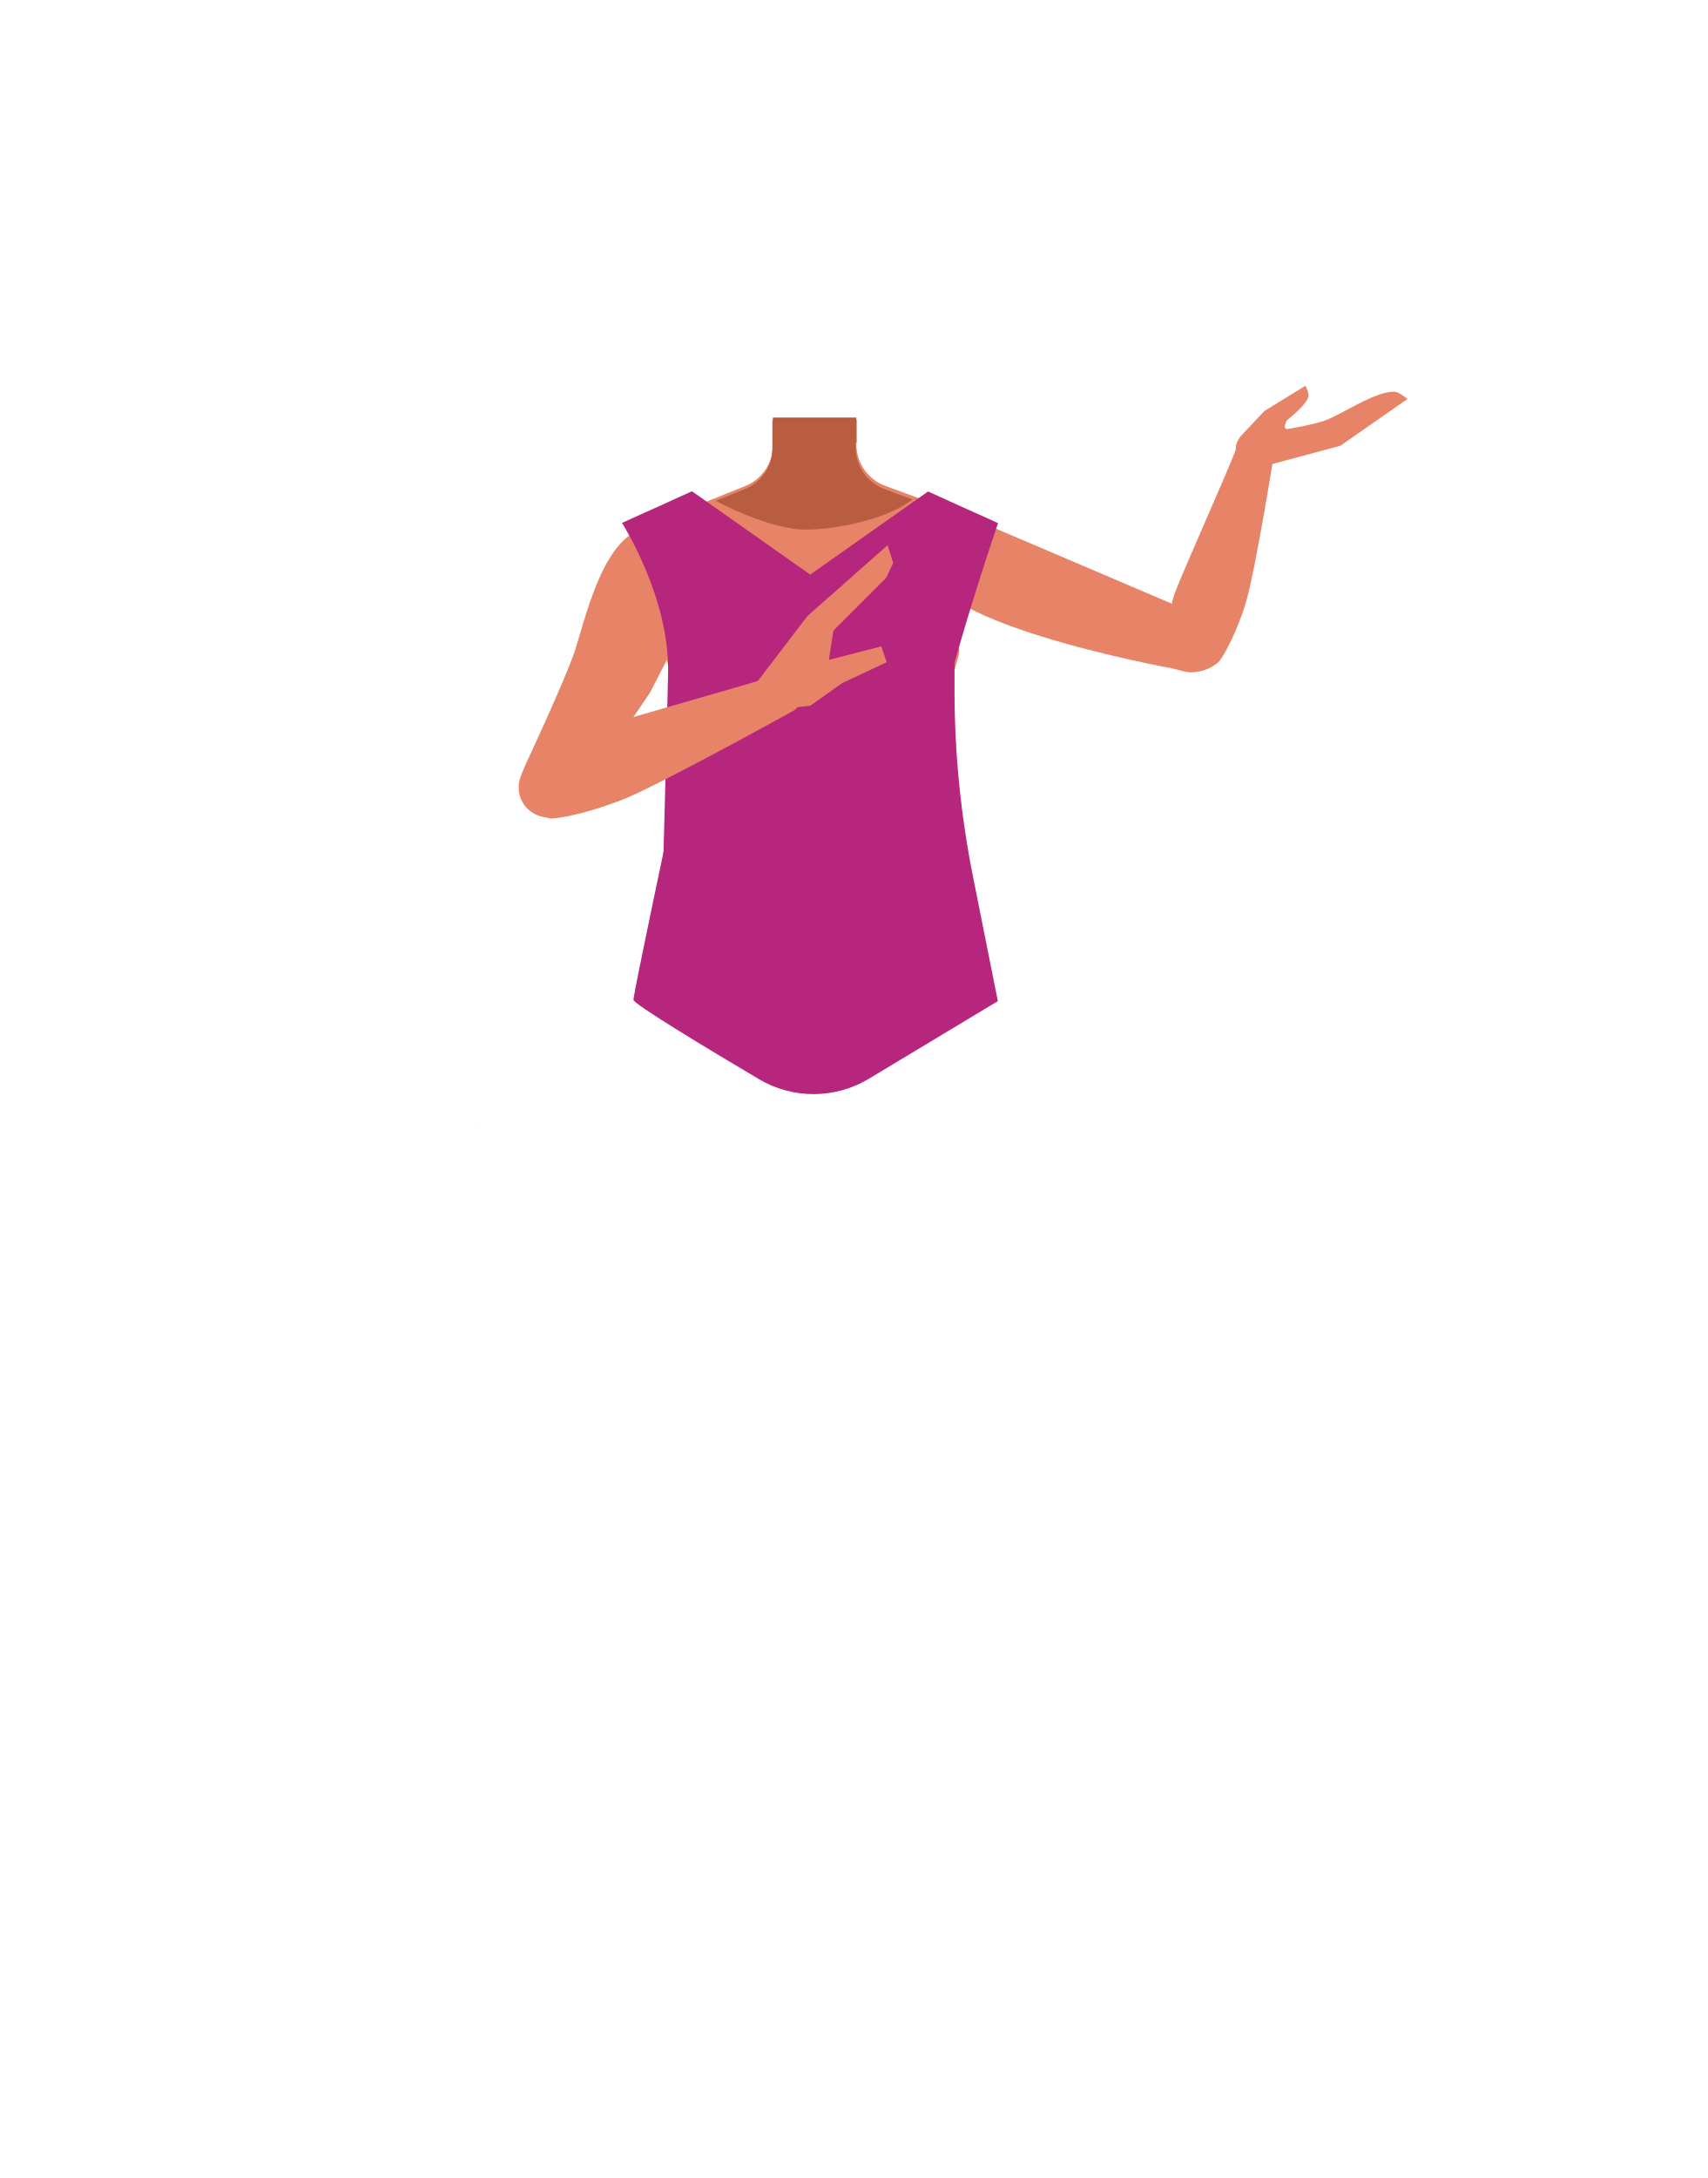
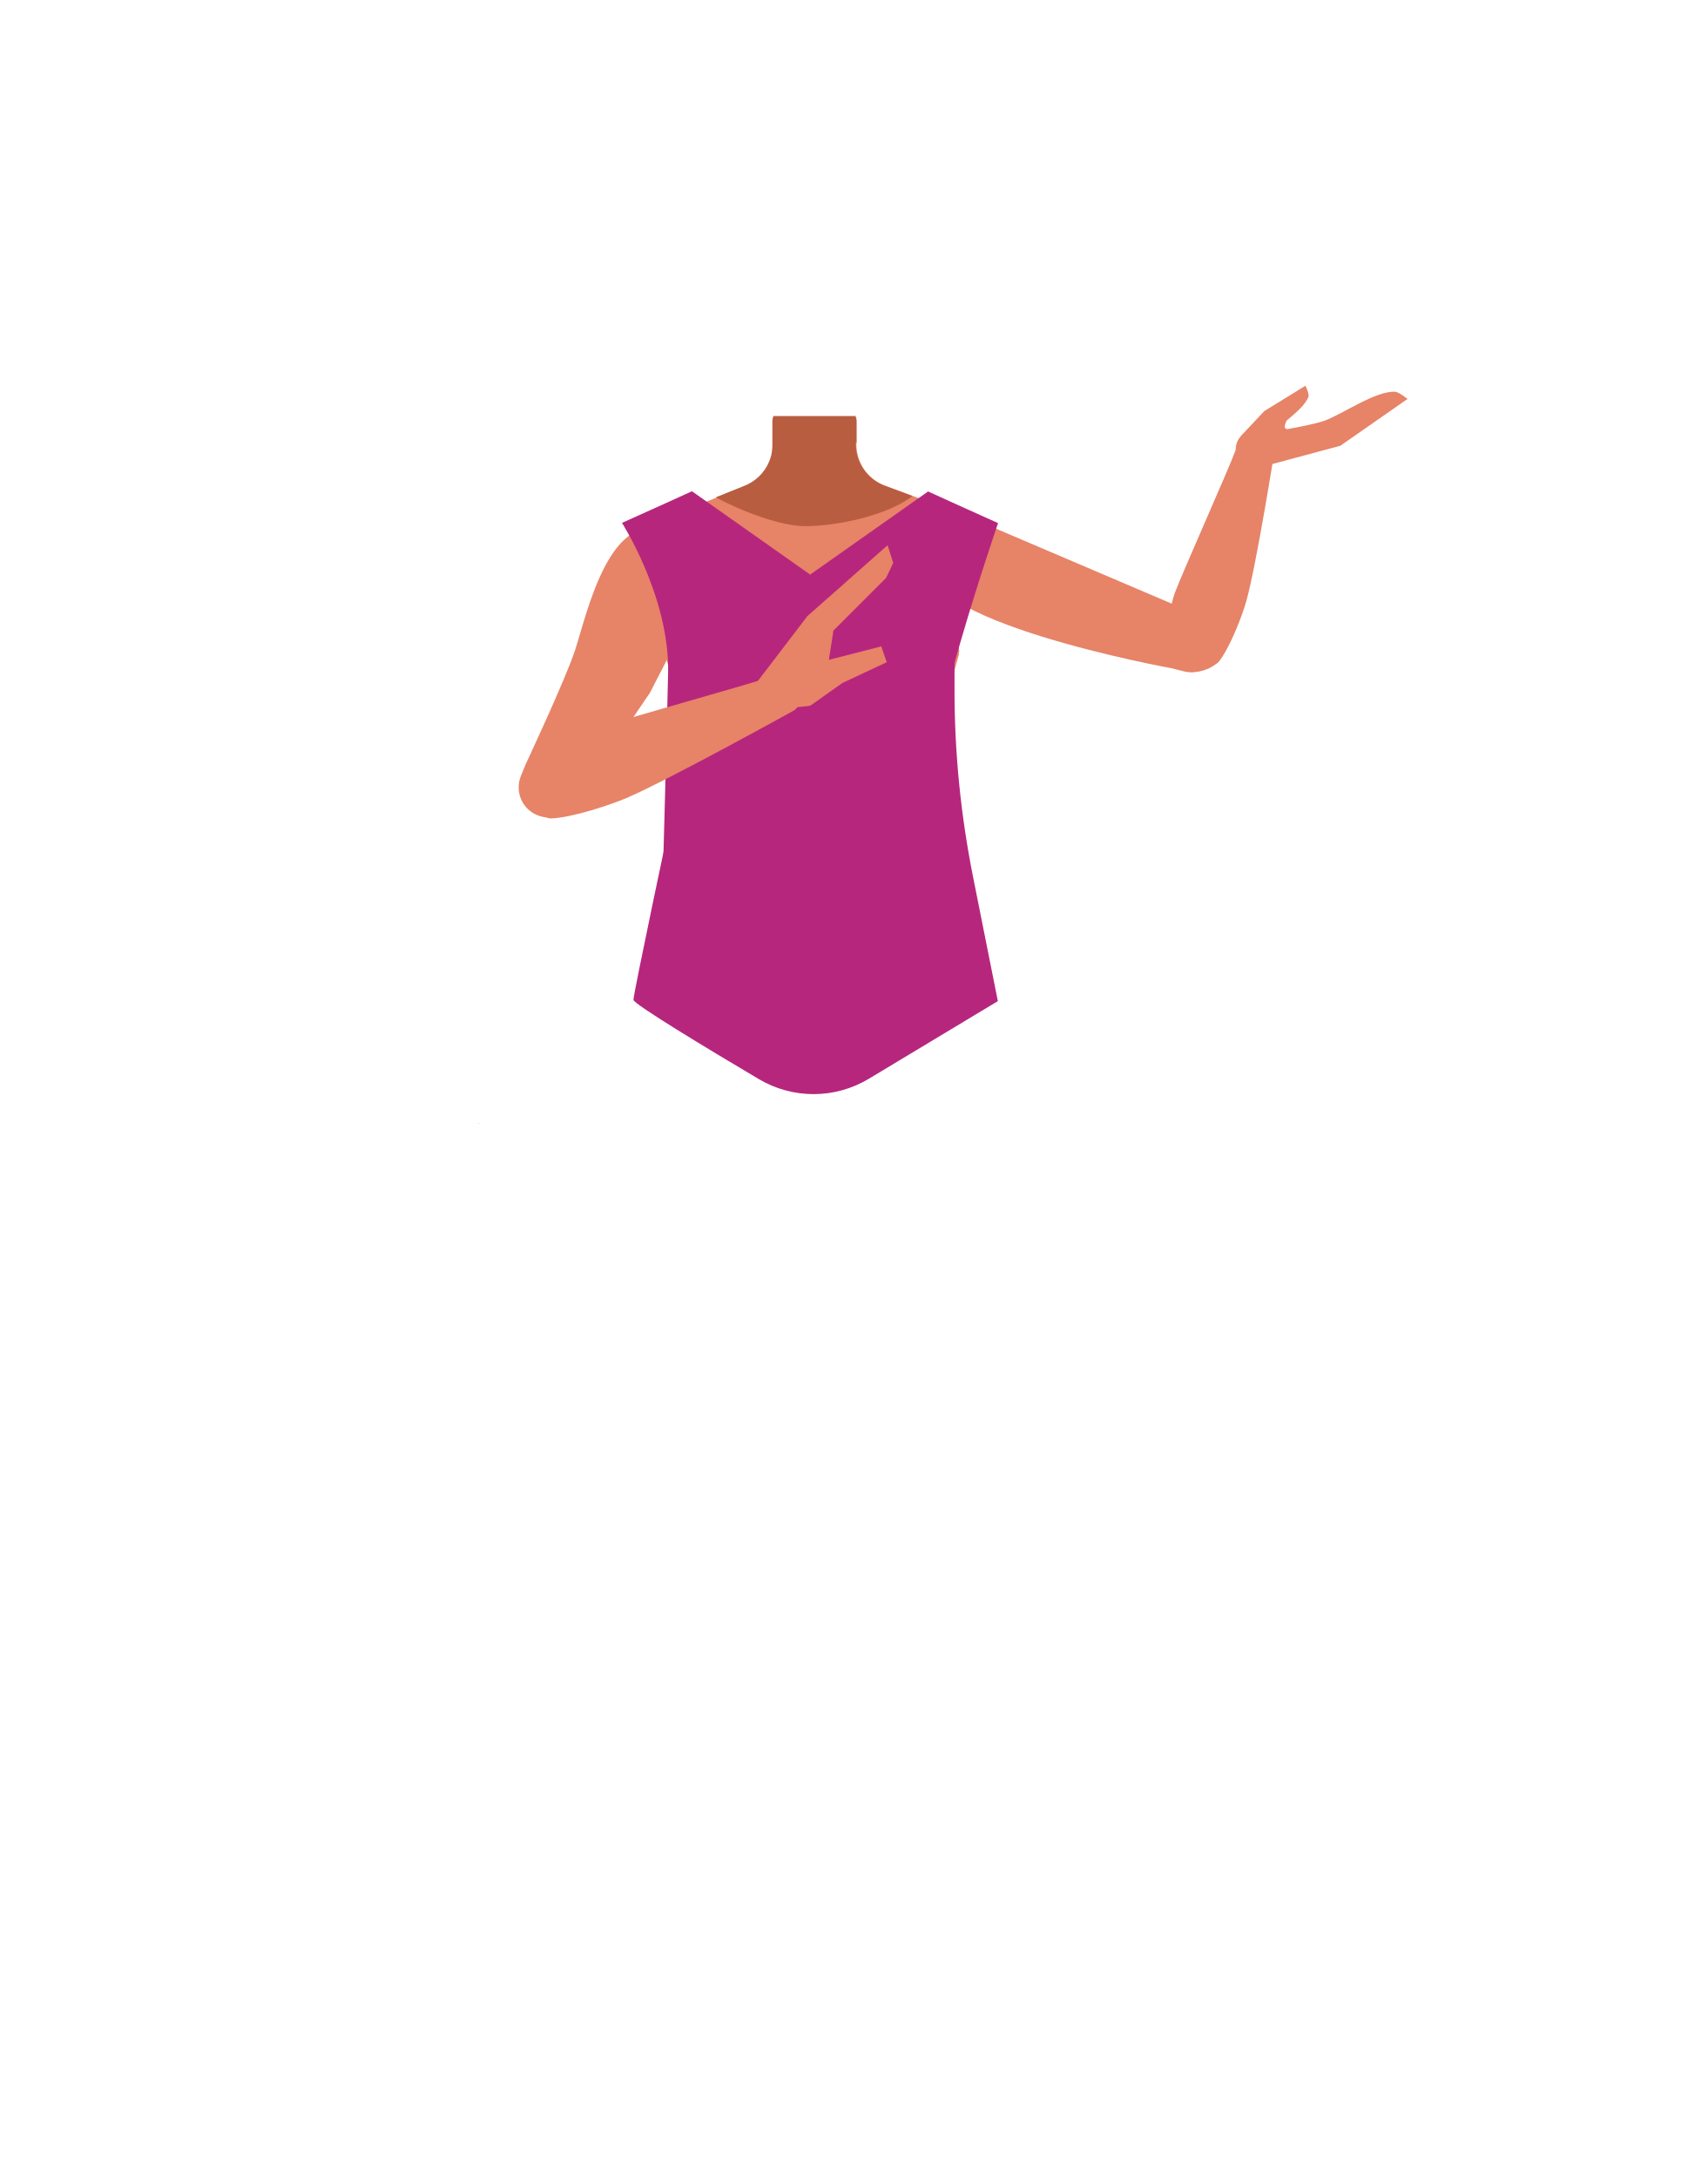
<svg xmlns="http://www.w3.org/2000/svg" xmlns:xlink="http://www.w3.org/1999/xlink" version="1.1" id="Calque_1" x="0px" y="0px" viewBox="0 0 788 1005.1" style="enable-background:new 0 0 788 1005.1;" xml:space="preserve">
  <style type="text/css">
	.st0{fill:#E78367;}
	.st1{fill:#B85D40;}
	.st2{fill:#B55943;}
- 	.st3{clip-path:url(#SVGID_00000067918119031897727630000002355663645262568884_);}
+ 	.st3{clip-path:url(#SVGID_00000021082183241374860470000002857698139865184897_);}
	.st4{fill:#B7267D;}
- 	.st5{clip-path:url(#SVGID_00000082360116666508704820000004551117708946350982_);}
+ 	.st5{clip-path:url(#SVGID_00000049187589299698273110000009414762343621723561_);}
</style>
  <g id="Calque_4">
    <path class="st0" d="M440.4,283.9l2.2,18.2l-21.1,75.3h-92.1l-22.5-75.6l2.6-18.7l-17-36.8l51.2-20.6c7.7-3.1,12.8-10.6,12.8-18.9   V194H395v12.5c0,8.5,5.3,16.1,13.3,19.1l51.4,18.9L440.4,283.9z" />
    <path class="st1" d="M356.9,193.7h38.5v10.6l0,0c-8.6,11-14.3,15.8-20.9,15.8c-4.9,0-12.7-9.7-17.7-13.6l0.1-1.9V193.7z" />
  </g>
  <g id="Calque_3">
    <polygon points="220.9,518.6 221,518.6 220.9,518.5  " />
    <polygon points="221,518.6 221.1,518.6 221.1,518.5  " />
    <polygon points="220.9,518.6 221,518.6 220.9,518.5  " />
    <polygon points="221,518.6 221.1,518.6 221.1,518.5  " />
    <path class="st0" d="M572.7,201.3l10.9-11.6l19-11.7c0,0,1.8,3.8,1.4,5c-1.3,3.9-6.7,8.2-10,11c-0.4,0.4-1.2,2.8-0.9,3.3   c1,2,6,0.9,6,0.9L585,206L572.7,201.3z" />
    <path class="st0" d="M577.9,200.5l5.8,14.6l35-9.4l31-21.6c0,0-4-3.2-5.7-3.3c-8.8-0.6-24.3,10.3-32.5,13.3   C602.5,197.3,577.9,200.5,577.9,200.5z" />
    <ellipse transform="matrix(0.9955 -9.514730e-02 9.514730e-02 0.9955 -17.0639 56.1361)" class="st0" cx="580.1" cy="207" rx="9.7" ry="8.9" />
    <path class="st0" d="M440.6,282.4l2.2,18.2L421.7,376h-92.1l-22.5-75.6l2.6-18.7l-17-36.8l51.3-20.6c7.7-3.1,12.8-10.6,12.8-18.9   v-12.8h38.5v12.5c0,8.5,5.3,16.1,13.3,19.1l51.4,18.9L440.6,282.4z" />
    <path class="st0" d="M553.6,284l3.5,2c6,3.4,8.2,11,5,17l0,0c-3.1,5.6-9.5,8.4-15.7,6.8l-5.5-1.4c0,0-122.4-22.1-111.7-50.5l0,0   c3.9-10.4,15.9-19.7,26.4-15.7L553.6,284z" />
    <path class="st0" d="M300,319.7l-33.2,48.9l-2.6,3.3c-4.5,5.7-12.6,7-18.6,3l0,0c-5.5-3.6-7.6-10.6-5.2-16.7l2.2-5.4   c0,0,18.3-39,22.8-52.6c5.5-16.6,16.2-68.3,44.7-54.1l0,0c10.4,5.2,18.7,18.5,13.1,28.6L300,319.7z" />
    <path class="st2" d="M356.8,192.9h38.4v10.6l0,0c-8.6,11-14.3,15.8-20.9,15.8c-4.9,0-12.6-9.7-17.6-13.6l0.1-1.9V192.9z" />
    <path class="st0" d="M546,309.4L546,309.4c5.3,1.5,10.9,0.4,15.2-2.9c0.5-0.3,0.9-0.6,1.3-1c5.1-6.4,10.9-21.2,12.9-28.5   c4.7-17.1,13.1-70.1,13.1-70.1l0,0c0-3.8-3.5-6.6-8-6.5h-1c-4.1,0.1-7.8,2.6-8.8,6.1c-0.2,0.6-0.3,1.2-0.5,1.6   c-2.7,7.6-24.1,55.4-27.9,65.5c-2.2,5.9-4,18.2-3.7,24.3C538.9,301.2,541.6,308.1,546,309.4z" />
    <g id="_Repetition_miroir_">
      <g>
        <g>
          <defs>
            <rect id="SVGID_1_" x="287.1" y="226.8" width="86.8" height="261.2" />
          </defs>
-           <clipPath id="SVGID_00000172410553728383512460000018057384741445455747_">
+           <clipPath id="SVGID_00000091015569063946502160000008472129922818201754_">
            <use xlink:href="#SVGID_1_" style="overflow:visible;" />
          </clipPath>
-           <g style="clip-path:url(#SVGID_00000172410553728383512460000018057384741445455747_);">
+           <g style="clip-path:url(#SVGID_00000091015569063946502160000008472129922818201754_);">
            <path class="st4" d="M308.4,310c0.5-34.7-21.3-68.7-21.3-68.7l19.1-8.6l13.2-6l56.9,40.1l13.4-20.6l47.6,21.1L425.5,350       l-50.9,138L317,458c-9.4-4.9-14.2-15.5-11.8-25.8C305.2,432.2,308.2,324.7,308.4,310z" />
          </g>
        </g>
      </g>
    </g>
    <g id="_Repetition_miroir_2">
      <g>
        <g>
          <defs>
-             <rect id="SVGID_00000094607227605856892230000003990336802255336088_" x="373.9" y="226.8" width="86.8" height="261.2" />
+             <rect id="SVGID_00000151509783424702448150000005183057773305845635_" x="373.9" y="226.8" width="86.8" height="261.2" />
          </defs>
-           <clipPath id="SVGID_00000024702923598755055320000009269508380678859930_">
-             <use xlink:href="#SVGID_00000094607227605856892230000003990336802255336088_" style="overflow:visible;" />
+           <clipPath id="SVGID_00000061473223996506032540000018145693030677377706_">
+             <use xlink:href="#SVGID_00000151509783424702448150000005183057773305845635_" style="overflow:visible;" />
          </clipPath>
-           <g style="clip-path:url(#SVGID_00000024702923598755055320000009269508380678859930_);">
+           <g style="clip-path:url(#SVGID_00000061473223996506032540000018145693030677377706_);">
            <path class="st4" d="M426.7,376c-0.5-34.7,34-134.6,34-134.6l-19.1-8.6l-13.2-6l-56.9,40.1l-13.4-20.6l-47.6,21.1l11.8,82.6       l50.9,138l57.6-30c9.4-4.9,14.2-15.5,11.8-25.8C442.6,432.2,426.9,390.6,426.7,376z" />
          </g>
        </g>
      </g>
    </g>
    <path class="st0" d="M359.2,327.3c0,0-15.1-5.3-12.2-9.3l1.1-1.5l24.6-32.2l37-32.7l2.6,8.2l-3.3,6.9L384.7,291l-2.1,13.5l24.2-6.2   l2.5,7.3l-20.5,9.6L374,325.7L359.2,327.3z" />
    <path class="st0" d="M241,365.9L241,365.9c1.3,5.6,5.7,10.1,11.4,11.4c0.5,0.2,1.1,0.3,1.7,0.4c9.2-0.2,27.1-6,35.5-9.6   c19.6-8.5,77-40.3,77-40.3l0,0c3.7-2.8,4.6-8,2.1-11.9l-0.6-0.9c-2.4-3.6-7-5-10.9-3.3c-0.7,0.3-1.4,0.6-1.9,0.8   c-9,3.2-68.5,19.6-80.6,23.8c-7.1,2.4-20.4,10-26.2,14.7C245.2,353.5,239.9,361,241,365.9z" />
  </g>
  <path class="st4" d="M440.6,282.4v36.3c0,28.8,2.9,57.5,8.5,85.7l11.5,57.6l-59.5,35.8c-15.6,9.4-35.1,9.5-50.8,0.2  c-24.5-14.5-57.9-34.7-57.9-36.6c0-3,17.5-85.4,17.5-85.4l84-8L440.6,282.4z" />
-   <path class="st1" d="M421.2,230.5c-11.1,8.7-34,13.9-49.7,13.9c-11.1,0-29.6-7-41.1-13.3l13.4-5.4c7.7-3.1,12.8-10.6,12.8-18.9  v-11.5l0.3-1.3l0.1-0.4h38v13c0,8.5,5.3,16.1,13.3,19.1L421.2,230.5z" />
+   <path class="st1" d="M421.2,228.9c-11.1,8.7-34,13.9-49.7,13.9c-11.1,0-29.6-7-41.1-13.3l13.4-5.4c7.7-3.1,12.8-10.6,12.8-18.9  v-11.5l0.3-1.3l0.1-0.4h38v13c0,8.5,5.3,16.1,13.3,19.1L421.2,228.9z" />
  <path class="st4" d="M349.9,478.8c0.9,3.2,20.7,24.3,24,23.7s26-11.2,27.9-14.9s14.6-72.3,10.5-89.4c-4-17.1-16.3-83.9-16.9-83.4  S374,325.7,374,325.7s-18.1,12.3-21.8,14.6c-3.7,2.3-16.2,59.3-16.2,72.7C336,426.5,349.9,478.8,349.9,478.8z" />
  <path class="st4" d="M350.8,267.5c5.1,0.5,15.9-0.5,20.7-0.6s22.5-13.3,22.5-13.3s-3.9,15.3-5.6,16.8c-1.8,1.6-28.3,23.5-29.7,24.9  c-1.4,1.4-7.9,13.9-12.1,9.7C342.5,300.9,350.8,267.5,350.8,267.5z" />
</svg>
